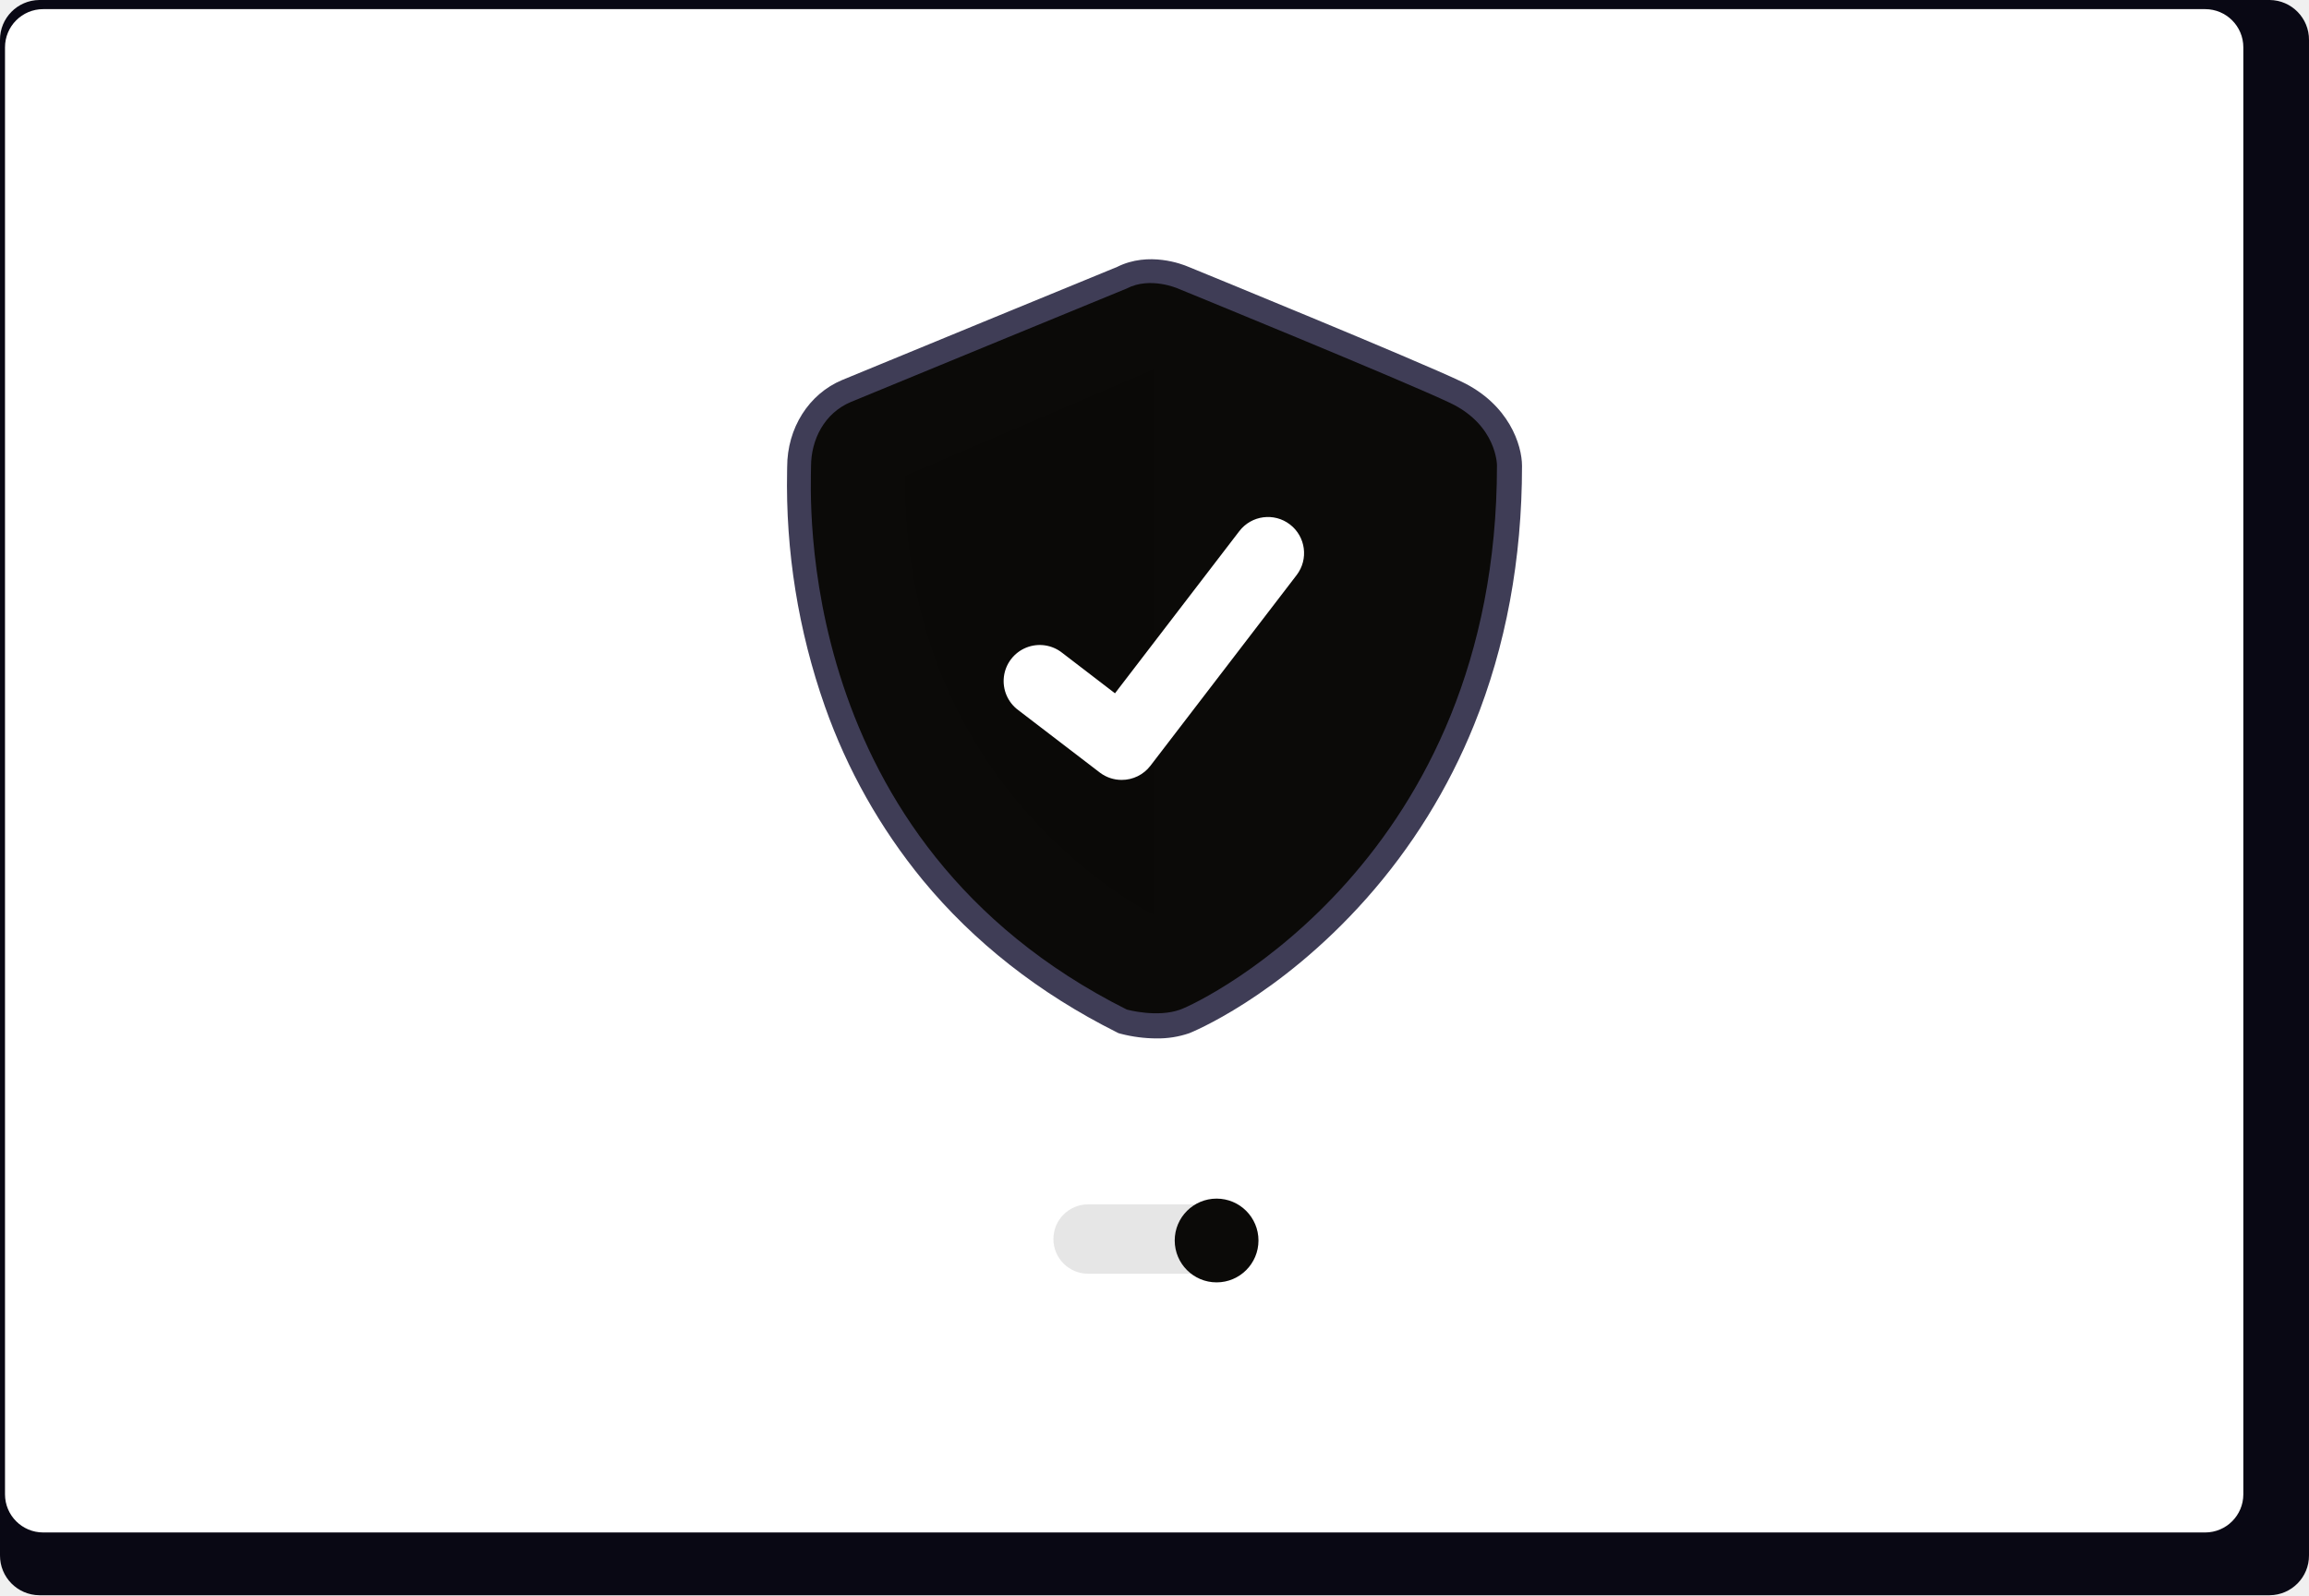
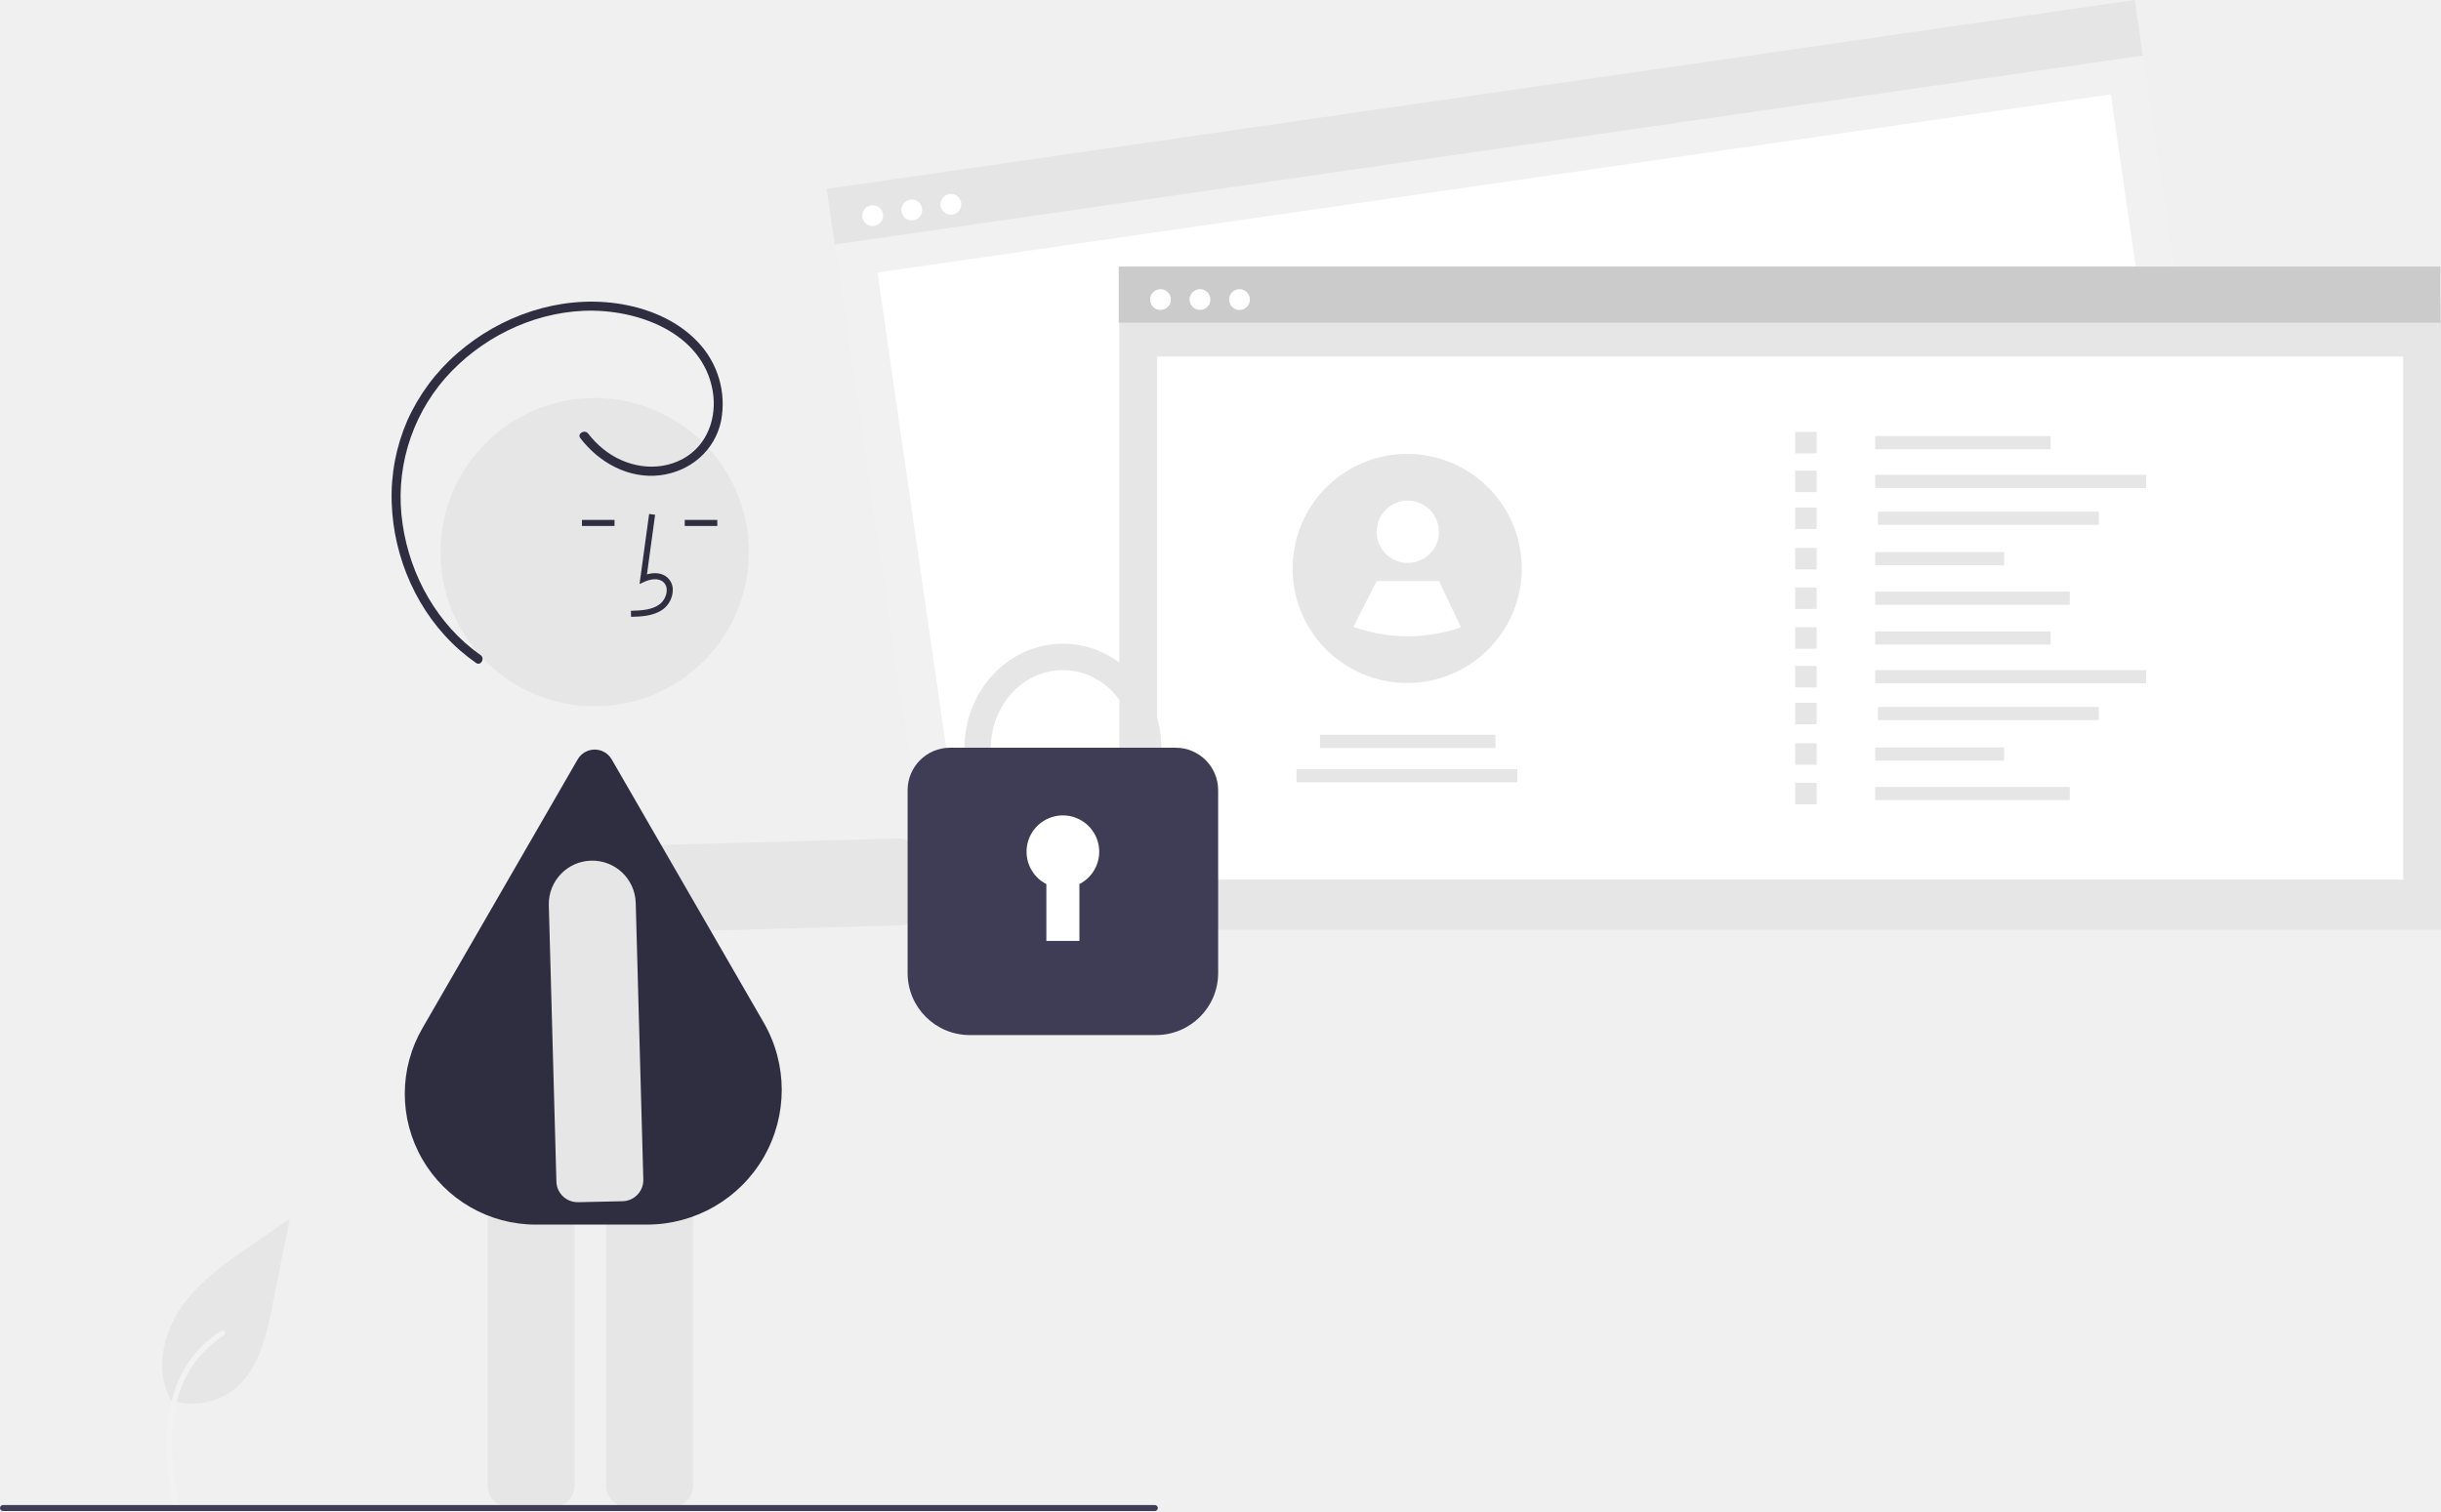
- <svg xmlns="http://www.w3.org/2000/svg" width="799.468" height="552.327" viewBox="0 0 799.468 552.327" role="img" artist="Katerina Limpitsouni" source="https://undraw.co/">
-   <g transform="translate(-560.266 -263.837)">
-     <path d="M1352.3,232.384H580.059a13.747,13.747,0,0,0-13.613,13.848v524.66a13.74,13.74,0,0,0,13.613,13.819H1352.3a13.741,13.741,0,0,0,13.613-13.819V246.232a13.747,13.747,0,0,0-13.611-13.848Z" transform="translate(-6.18 31.453)" fill="#090814" />
-     <path d="M1328.244,232.384h-748.6a13.225,13.225,0,0,0-13.2,13.223V746.614a13.219,13.219,0,0,0,13.2,13.2h748.6a13.219,13.219,0,0,0,13.2-13.2V245.608a13.224,13.224,0,0,0-13.193-13.223Z" transform="translate(-4.446 34.617)" fill="#fff" />
-     <g transform="translate(0 36.84)">
-       <path d="M318.445,427.78a49.971,49.971,0,0,1-12.388-1.6l-.8-.221-.74-.371c-26.745-13.41-49.309-31.122-67.064-52.645a199.3,199.3,0,0,1-33.862-60.128,231.425,231.425,0,0,1-13.087-81.525c.011-.582.021-1.032.021-1.342,0-13.484,7.485-25.316,19.069-30.143,8.866-3.694,89.361-36.757,95.177-39.146,10.953-5.488,22.638-.907,24.508-.106,4.194,1.715,78.607,32.151,94.688,39.808,16.573,7.892,20.994,22.069,20.994,29.2,0,32.292-5.593,62.472-16.623,89.7a207.7,207.7,0,0,1-37.326,60.155c-30.47,34.29-60.949,46.446-61.243,46.553a33.3,33.3,0,0,1-11.327,1.809Zm-7.168-17.754c2.642.592,8.726,1.481,12.691.035,5.037-1.837,30.547-15.065,54.386-41.892C411.291,331.1,428,284.509,428.027,229.681c-.059-1.111-.848-9.033-11.339-14.029-15.769-7.509-93.115-39.136-93.894-39.454l-.214-.091c-1.621-.679-6.779-2.11-10.335-.247l-.712.332c-.862.354-86.309,35.449-95.422,39.246-6.375,2.656-8.646,9.236-8.646,14.509,0,.385-.01.946-.024,1.67C206.712,269.133,215.393,361.447,311.277,410.025Z" transform="translate(642.288 158.754)" fill="#3f3d56" />
-       <path d="M312.583,172.636S226.36,208.05,217.121,211.9s-13.857,13.087-13.857,22.326-6.929,129.785,109.319,188.069c0,0,10.551,2.919,18.555,0S440.763,370.1,440.763,233.84c0,0,0-13.857-16.167-21.556s-94.331-39.647-94.331-39.647S320.667,168.4,312.583,172.636Z" transform="translate(637.814 154.246)" fill="#0B0A08" />
-       <path d="M338.175,215.286V404.2s-86.993-41.875-86.223-151.964Z" transform="translate(621.667 139.541)" opacity="0.1" />
-       <path d="M459.69,588.526a12.415,12.415,0,0,1-7.469-2.481l-.134-.1-28.129-21.536a12.5,12.5,0,1,1,15.2-19.84l18.22,13.971,43.056-56.151a12.5,12.5,0,0,1,17.521-2.313l-.268.364.275-.358a12.511,12.511,0,0,1,2.313,17.521l-50.644,66.047a12.5,12.5,0,0,1-9.942,4.877Z" transform="translate(488.938 -91.496)" fill="#fff" />
-       <g transform="translate(40 16)">
-         <rect width="64" height="24" rx="12" transform="translate(885 628)" fill="#e6e6e6" />
-         <circle cx="14.5" cy="14.5" r="14.5" transform="translate(927 626)" fill="#0B0A08" />
-       </g>
-     </g>
-   </g>
+ <svg xmlns="http://www.w3.org/2000/svg" width="807.453" height="499.984" viewBox="0 0 807.453 499.984" role="img" artist="Katerina Limpitsouni" source="https://undraw.co/">
+   <path id="ad903c08-5677-4dbe-a9c7-05a0eb46801f-105" data-name="Path 461" d="M252.308,663.166a22.728,22.728,0,0,0,21.947-3.866c7.687-6.452,10.1-17.081,12.058-26.924l5.8-29.112-12.143,8.362c-8.733,6.013-17.662,12.219-23.709,20.929s-8.686,20.6-3.828,30.024" transform="translate(-196.2736 -200.0079)" fill="#e6e6e6" />
+   <path id="a94887ac-0642-4b28-b311-c351a0f7f12b-106" data-name="Path 462" d="M253.347,698.412c-1.229-8.953-2.493-18.02-1.631-27.069.766-8.036,3.217-15.885,8.209-22.321a37.131,37.131,0,0,1,9.527-8.633c.953-.6,1.829.909.881,1.507a35.3,35.3,0,0,0-13.963,16.847c-3.04,7.732-3.528,16.161-3,24.374.317,4.967.988,9.9,1.665,14.83a.9.9,0,0,1-.61,1.074.878.878,0,0,1-1.074-.61Z" transform="translate(-196.2736 -200.0079)" fill="#f2f2f2" />
+   <path d="M496.874,505.526a6.941,6.941,0,0,1-2.851.671l-91.607,2.514a14.38,14.38,0,0,1-.625-28.752l91.607-2.514a7.007,7.007,0,0,1,7.151,6.846l.321,14.756a7.017,7.017,0,0,1-3.996,6.48Z" transform="translate(-196.2736 -200.0079)" fill="#E6E6E6" />
+   <path d="M379.332,698.598H364.572a7.008,7.008,0,0,1-7-7V568.584a7.008,7.008,0,0,1,7-7H379.332a7.008,7.008,0,0,1,7,7V691.598A7.008,7.008,0,0,1,379.332,698.598Z" transform="translate(-196.2736 -200.0079)" fill="#E6E6E6" />
+   <path d="M418.524,698.598H403.765a7.008,7.008,0,0,1-7-7V568.584a7.008,7.008,0,0,1,7-7h14.76a7.008,7.008,0,0,1,7,7V691.598A7.008,7.008,0,0,1,418.524,698.598Z" transform="translate(-196.2736 -200.0079)" fill="#E6E6E6" />
+   <circle cx="196.716" cy="182.697" r="51" fill="#E6E6E6" />
+   <path d="M410.301,605.205H373.611a43.277,43.277,0,0,1-37.56-65.057l51.309-88.87a6.5,6.5,0,0,1,11.258,0l50.276,87.081A44.564,44.564,0,0,1,410.301,605.205Z" transform="translate(-196.2736 -200.0079)" fill="#2f2e41" />
+   <path d="M405.027,404.114c3.306-.092,7.42-.207,10.59-2.522a8.133,8.133,0,0,0,3.2-6.073,5.471,5.471,0,0,0-1.86-4.493c-1.656-1.399-4.073-1.727-6.678-.961l2.699-19.726-1.981-.271-3.173,23.19,1.655-.759c1.918-.88,4.552-1.328,6.188.055a3.515,3.515,0,0,1,1.153,2.896,6.147,6.147,0,0,1-2.381,4.528c-2.467,1.802-5.746,2.034-9.466,2.138Z" transform="translate(-196.2736 -200.0079)" fill="#2f2e41" />
+   <rect x="226.503" y="172.032" width="10.772" height="2" fill="#2f2e41" />
+   <rect x="192.503" y="172.032" width="10.772" height="2" fill="#2f2e41" />
+   <path d="M380.994,593.798a6.941,6.941,0,0,1-.671-2.851l-2.514-91.607a14.38,14.38,0,0,1,28.752-.625l2.514,91.607a7.007,7.007,0,0,1-6.846,7.151l-14.756.321a7.017,7.017,0,0,1-6.48-3.996Z" transform="translate(-196.2736 -200.0079)" fill="#E6E6E6" />
+   <path d="M388.257,345.005c6.196,8.103,16.033,13.539,26.429,12.252,9.9-1.226,18.068-8.126,20.117-18.006a29.67,29.67,0,0,0-7.797-26.191c-7.007-7.37-17.036-11.335-26.963-12.695-18.804-2.575-38.117,4.049-52.335,16.402a64.11,64.11,0,0,0-16.693,22.375,62.723,62.723,0,0,0-5.175,27.078c.546,18.375,8.595,36.715,22.483,48.901a63.377,63.377,0,0,0,5.408,4.236c1.584,1.111,3.085-1.489,1.514-2.59-14.222-9.977-23.294-26.211-25.783-43.268a59.924,59.924,0,0,1,14.053-48.34c11.484-13.058,28.323-21.545,45.763-22.306,17.549-.765,39.479,7.069,42.763,26.604,1.472,8.756-1.801,17.959-9.825,22.343-8.591,4.693-19.124,2.762-26.507-3.299a30.448,30.448,0,0,1-4.863-5.011c-1.157-1.513-3.764-.02-2.59,1.514Z" transform="translate(-196.2736 -200.0079)" fill="#2f2e41" />
+   <rect id="fc777aff-63b1-4720-84dc-e3a9c20790b9" data-name="ab2e16f2-9798-47da-b25d-769524f3c86f" x="484.209" y="242.032" width="437.195" height="207.457" transform="translate(-238.4879 -95.97299) rotate(-8.21995)" fill="#f1f1f1" />
+   <rect id="ecffa418-b240-4504-be04-512edea7ccda" data-name="bf81c03f-68cf-4889-8697-1102f95f97bb" x="496.797" y="259.816" width="412.192" height="173.087" transform="translate(-238.5727 -95.95442) rotate(-8.21995)" fill="#fff" />
+   <rect id="b49ce3f1-9d75-4481-986b-3b6beb000c79" data-name="f065dccc-d150-492a-a09f-a7f3f89523f0" x="468.808" y="231.166" width="437.195" height="18.573" transform="translate(-223.5899 -99.25677) rotate(-8.21995)" fill="#e5e5e5" />
+   <circle id="a4219562-805a-49cd-8b89-b1f92f7a9e75" data-name="bdbbf39c-df25-4682-8b85-5a6af4a1bd14" cx="288.675" cy="71.343" r="3.442" fill="#fff" />
+   <circle id="b0f6399c-6944-4f74-a888-473f61f9730c" data-name="abcd4292-0b1f-4102-9b5e-e8bbd87baabc" cx="301.607" cy="69.475" r="3.442" fill="#fff" />
+   <circle id="b03f93dc-2c99-4323-9b17-02f51b8830c0" data-name="a3fb731e-8b3d-41ca-96f2-91600dc0b434" cx="314.54" cy="67.607" r="3.442" fill="#fff" />
+   <rect id="a6067cfc-0392-4d68-afe4-e34d11a8f0ac" data-name="ab2e16f2-9798-47da-b25d-769524f3c86f" x="370.258" y="100.183" width="437.195" height="207.457" fill="#e6e6e6" />
+   <rect id="ecd65817-7467-4dbd-a435-c0f1d9841c98" data-name="bf81c03f-68cf-4889-8697-1102f95f97bb" x="382.76" y="117.973" width="412.192" height="173.087" fill="#fff" />
+   <rect id="eea6c39d-8a45-4eb1-bab9-6120f465de14" data-name="f065dccc-d150-492a-a09f-a7f3f89523f0" x="370.072" y="88.197" width="437.195" height="18.573" fill="#cbcbcb" />
+   <circle id="ab9e51f9-7431-4d30-8193-f9435a6bd5c3" data-name="bdbbf39c-df25-4682-8b85-5a6af4a1bd14" cx="383.874" cy="99.119" r="3.442" fill="#fff" />
+   <circle id="a54ed687-3b0d-413b-b405-af8897a5c032" data-name="abcd4292-0b1f-4102-9b5e-e8bbd87baabc" cx="396.94" cy="99.119" r="3.442" fill="#fff" />
+   <circle id="fd1d2195-7e97-488f-8f4b-7061a06deb9a" data-name="a3fb731e-8b3d-41ca-96f2-91600dc0b434" cx="410.008" cy="99.119" r="3.442" fill="#fff" />
+   <rect x="620.277" y="144.289" width="58.052" height="4.363" fill="#e6e6e6" />
+   <rect x="620.277" y="157.098" width="89.645" height="4.363" fill="#e6e6e6" />
+   <rect x="621.209" y="169.297" width="73.059" height="4.363" fill="#e6e6e6" />
+   <rect x="620.277" y="182.682" width="42.651" height="4.363" fill="#e6e6e6" />
+   <rect x="620.277" y="195.757" width="64.371" height="4.363" fill="#e6e6e6" />
+   <rect x="593.818" y="142.916" width="7.108" height="7.108" fill="#e6e6e6" />
+   <rect x="593.818" y="155.725" width="7.108" height="7.108" fill="#e6e6e6" />
+   <rect x="593.818" y="167.924" width="7.108" height="7.108" fill="#e6e6e6" />
+   <rect x="593.818" y="181.31" width="7.108" height="7.108" fill="#e6e6e6" />
+   <rect x="593.818" y="194.384" width="7.108" height="7.108" fill="#e6e6e6" />
+   <rect x="620.277" y="208.913" width="58.052" height="4.363" fill="#e6e6e6" />
+   <rect x="620.277" y="221.722" width="89.645" height="4.363" fill="#e6e6e6" />
+   <rect x="621.209" y="233.921" width="73.059" height="4.363" fill="#e6e6e6" />
+   <rect x="620.277" y="247.307" width="42.651" height="4.363" fill="#e6e6e6" />
+   <rect x="620.277" y="260.381" width="64.371" height="4.363" fill="#e6e6e6" />
+   <rect x="593.818" y="207.541" width="7.108" height="7.108" fill="#e6e6e6" />
+   <rect x="593.818" y="220.35" width="7.108" height="7.108" fill="#e6e6e6" />
+   <rect x="593.818" y="232.549" width="7.108" height="7.108" fill="#e6e6e6" />
+   <rect x="593.818" y="245.934" width="7.108" height="7.108" fill="#e6e6e6" />
+   <rect x="593.818" y="259.009" width="7.108" height="7.108" fill="#e6e6e6" />
+   <rect x="436.63" y="243.139" width="58.052" height="4.363" fill="#e6e6e6" />
+   <rect x="428.863" y="254.477" width="73.059" height="4.363" fill="#e6e6e6" />
+   <path d="M699.661,388.106a37.919,37.919,0,0,1-55.878,33.382l-.007-.007a37.907,37.907,0,1,1,55.886-33.375Z" transform="translate(-196.2736 -200.0079)" fill="#e6e6e6" />
+   <circle cx="465.676" cy="175.953" r="10.304" fill="#fff" />
+   <path d="M679.544,407.557a53.111,53.111,0,0,1-35.568-.138l-.007-.005,7.677-15.153h20.608Z" transform="translate(-196.2736 -200.0079)" fill="#fff" />
+   <path d="M547.864,482.193c-17.96,0-32.572-15.522-32.572-34.601,0-19.079,14.612-34.6,32.572-34.6s32.572,15.522,32.572,34.6C580.435,466.671,565.824,482.193,547.864,482.193Zm0-60.458c-13.14,0-23.829,11.6-23.829,25.858s10.69,25.858,23.829,25.858,23.829-11.6,23.829-25.858S561.003,421.735,547.864,421.735Z" transform="translate(-196.2736 -200.0079)" fill="#E6E6E6" />
+   <path d="M578.708,542.492h-61.689a20.541,20.541,0,0,1-20.519-20.518V461.464a14.064,14.064,0,0,1,14.047-14.048h74.631a14.064,14.064,0,0,1,14.047,14.048v60.51A20.541,20.541,0,0,1,578.708,542.492Z" transform="translate(-196.2736 -200.0079)" fill="#3f3d56" />
+   <path d="M559.885,481.84a12.021,12.021,0,1,0-17.485,10.698v18.808h10.928v-18.808A12.011,12.011,0,0,0,559.885,481.84Z" transform="translate(-196.2736 -200.0079)" fill="#fff" />
+   <path d="M578.274,699.992h-381a1,1,0,0,1,0-2h381a1,1,0,0,1,0,2Z" transform="translate(-196.2736 -200.0079)" fill="#3f3d56" />
</svg>
